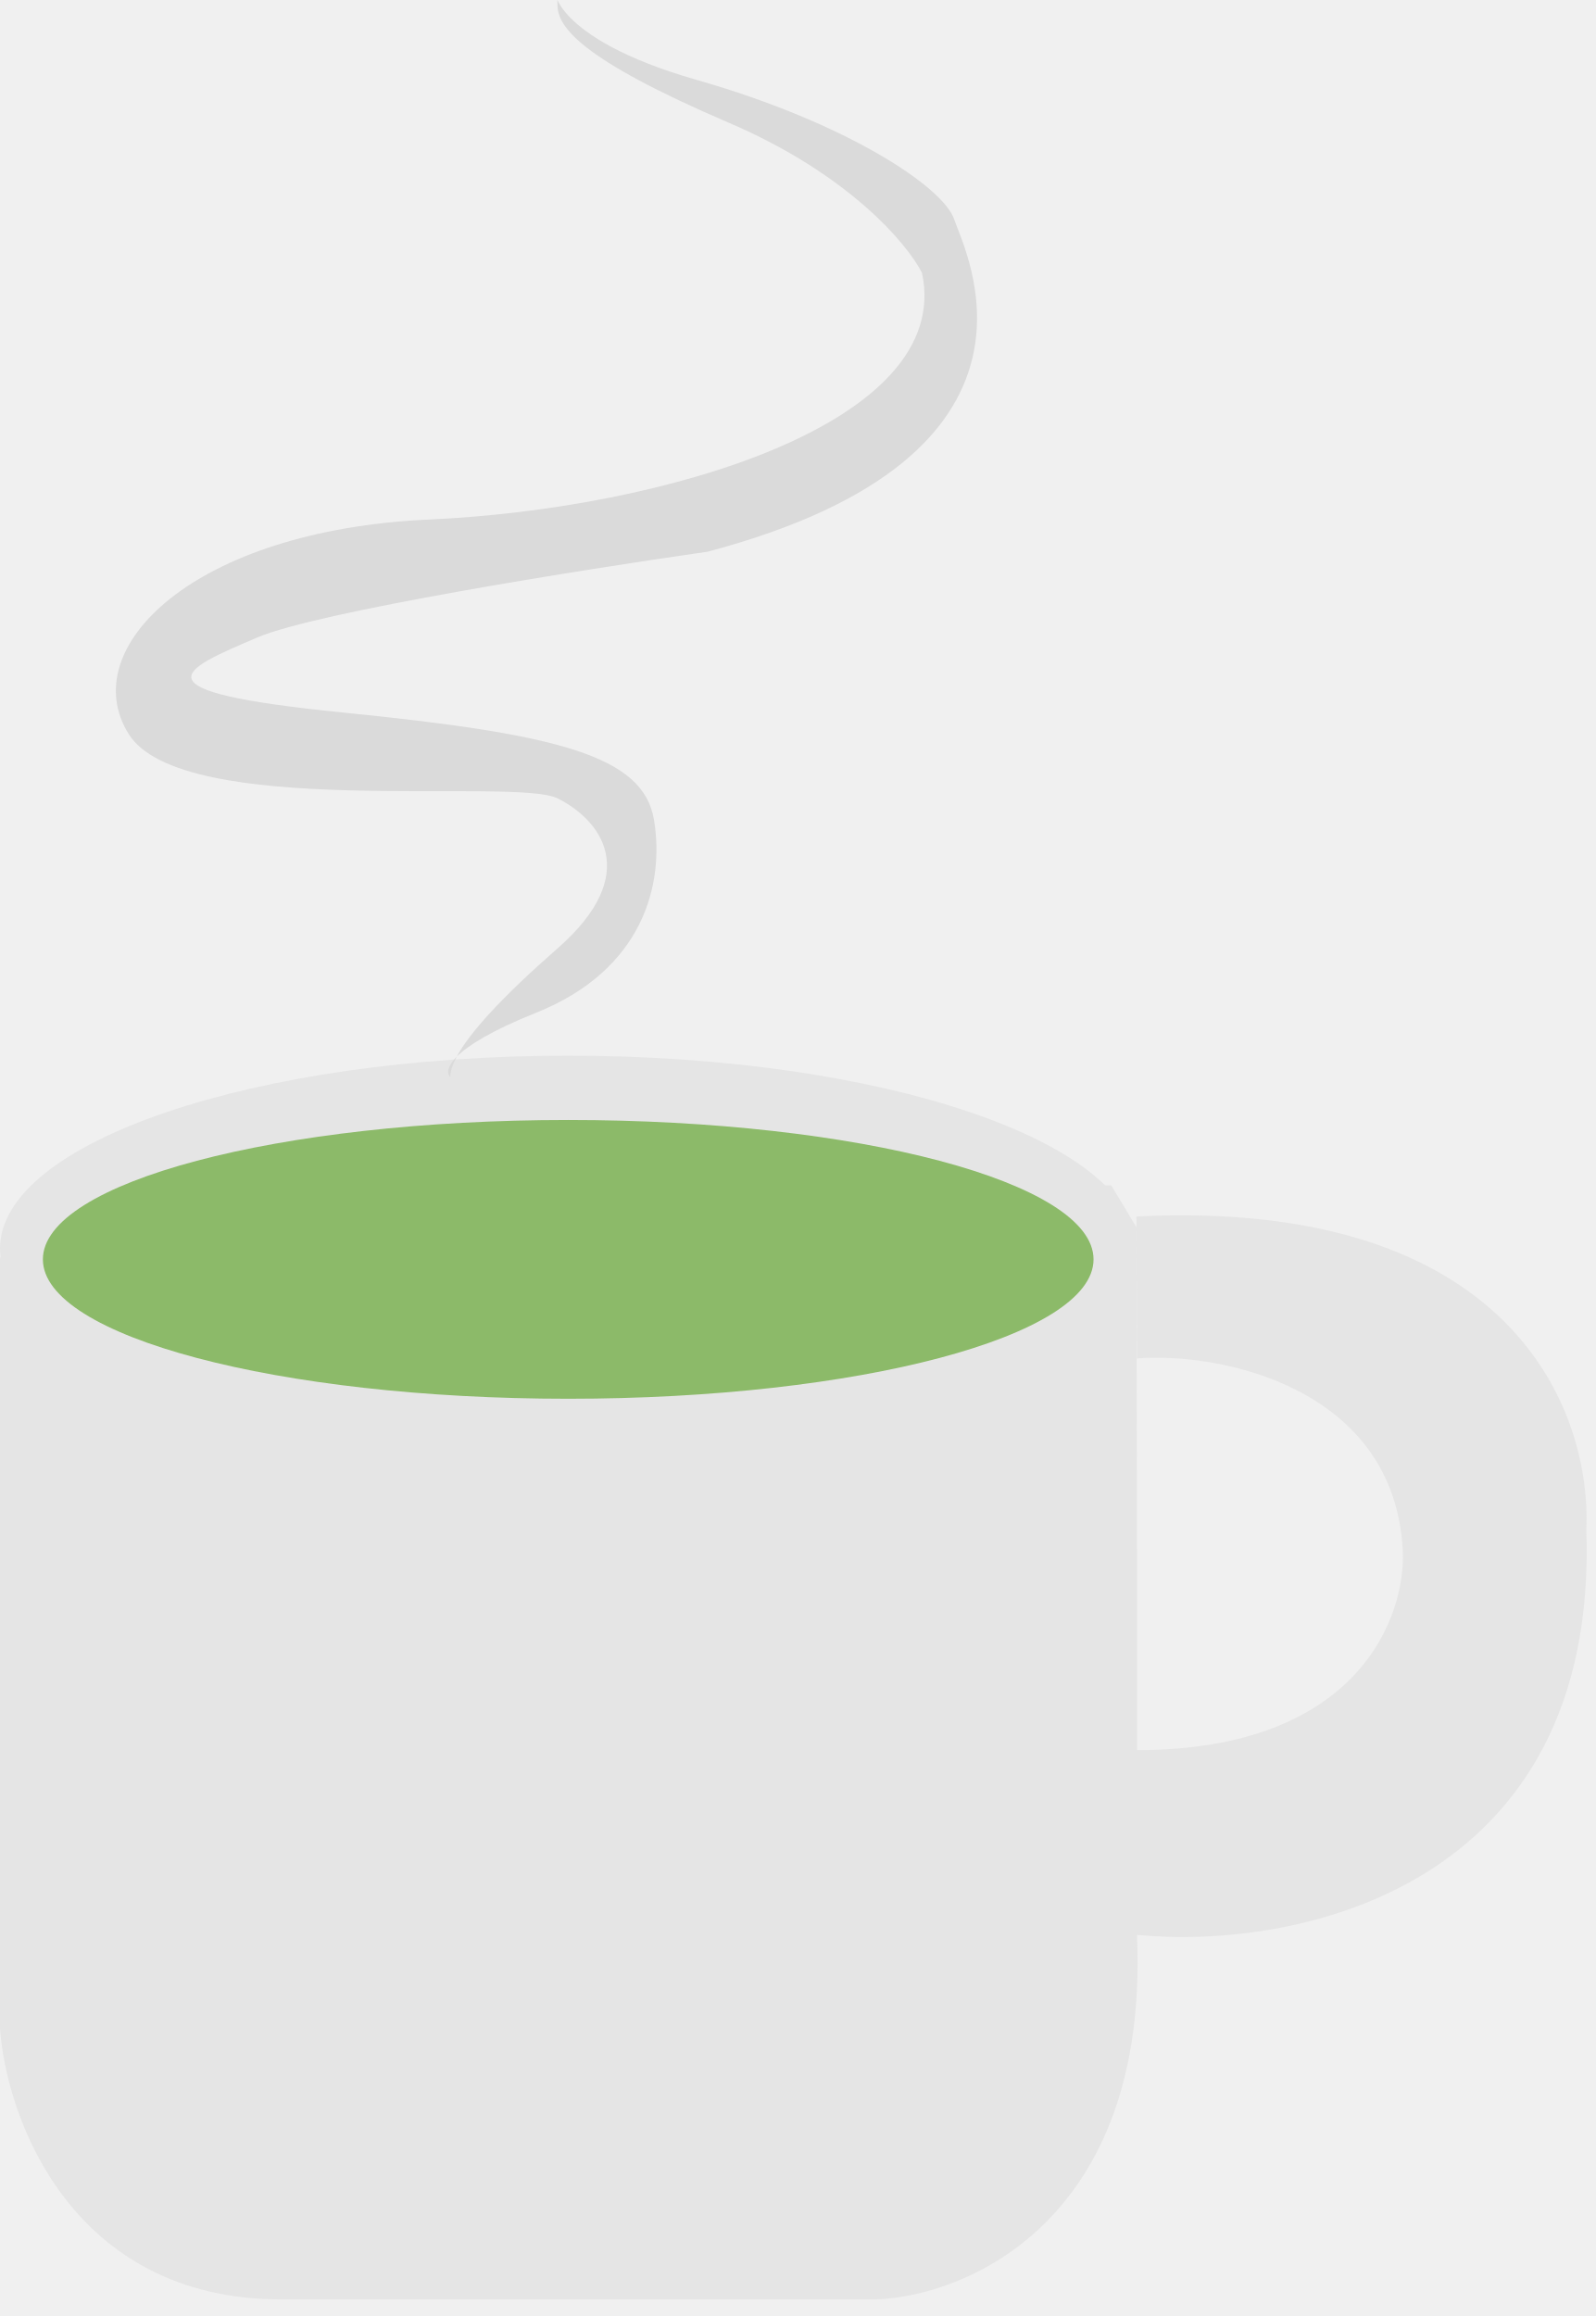
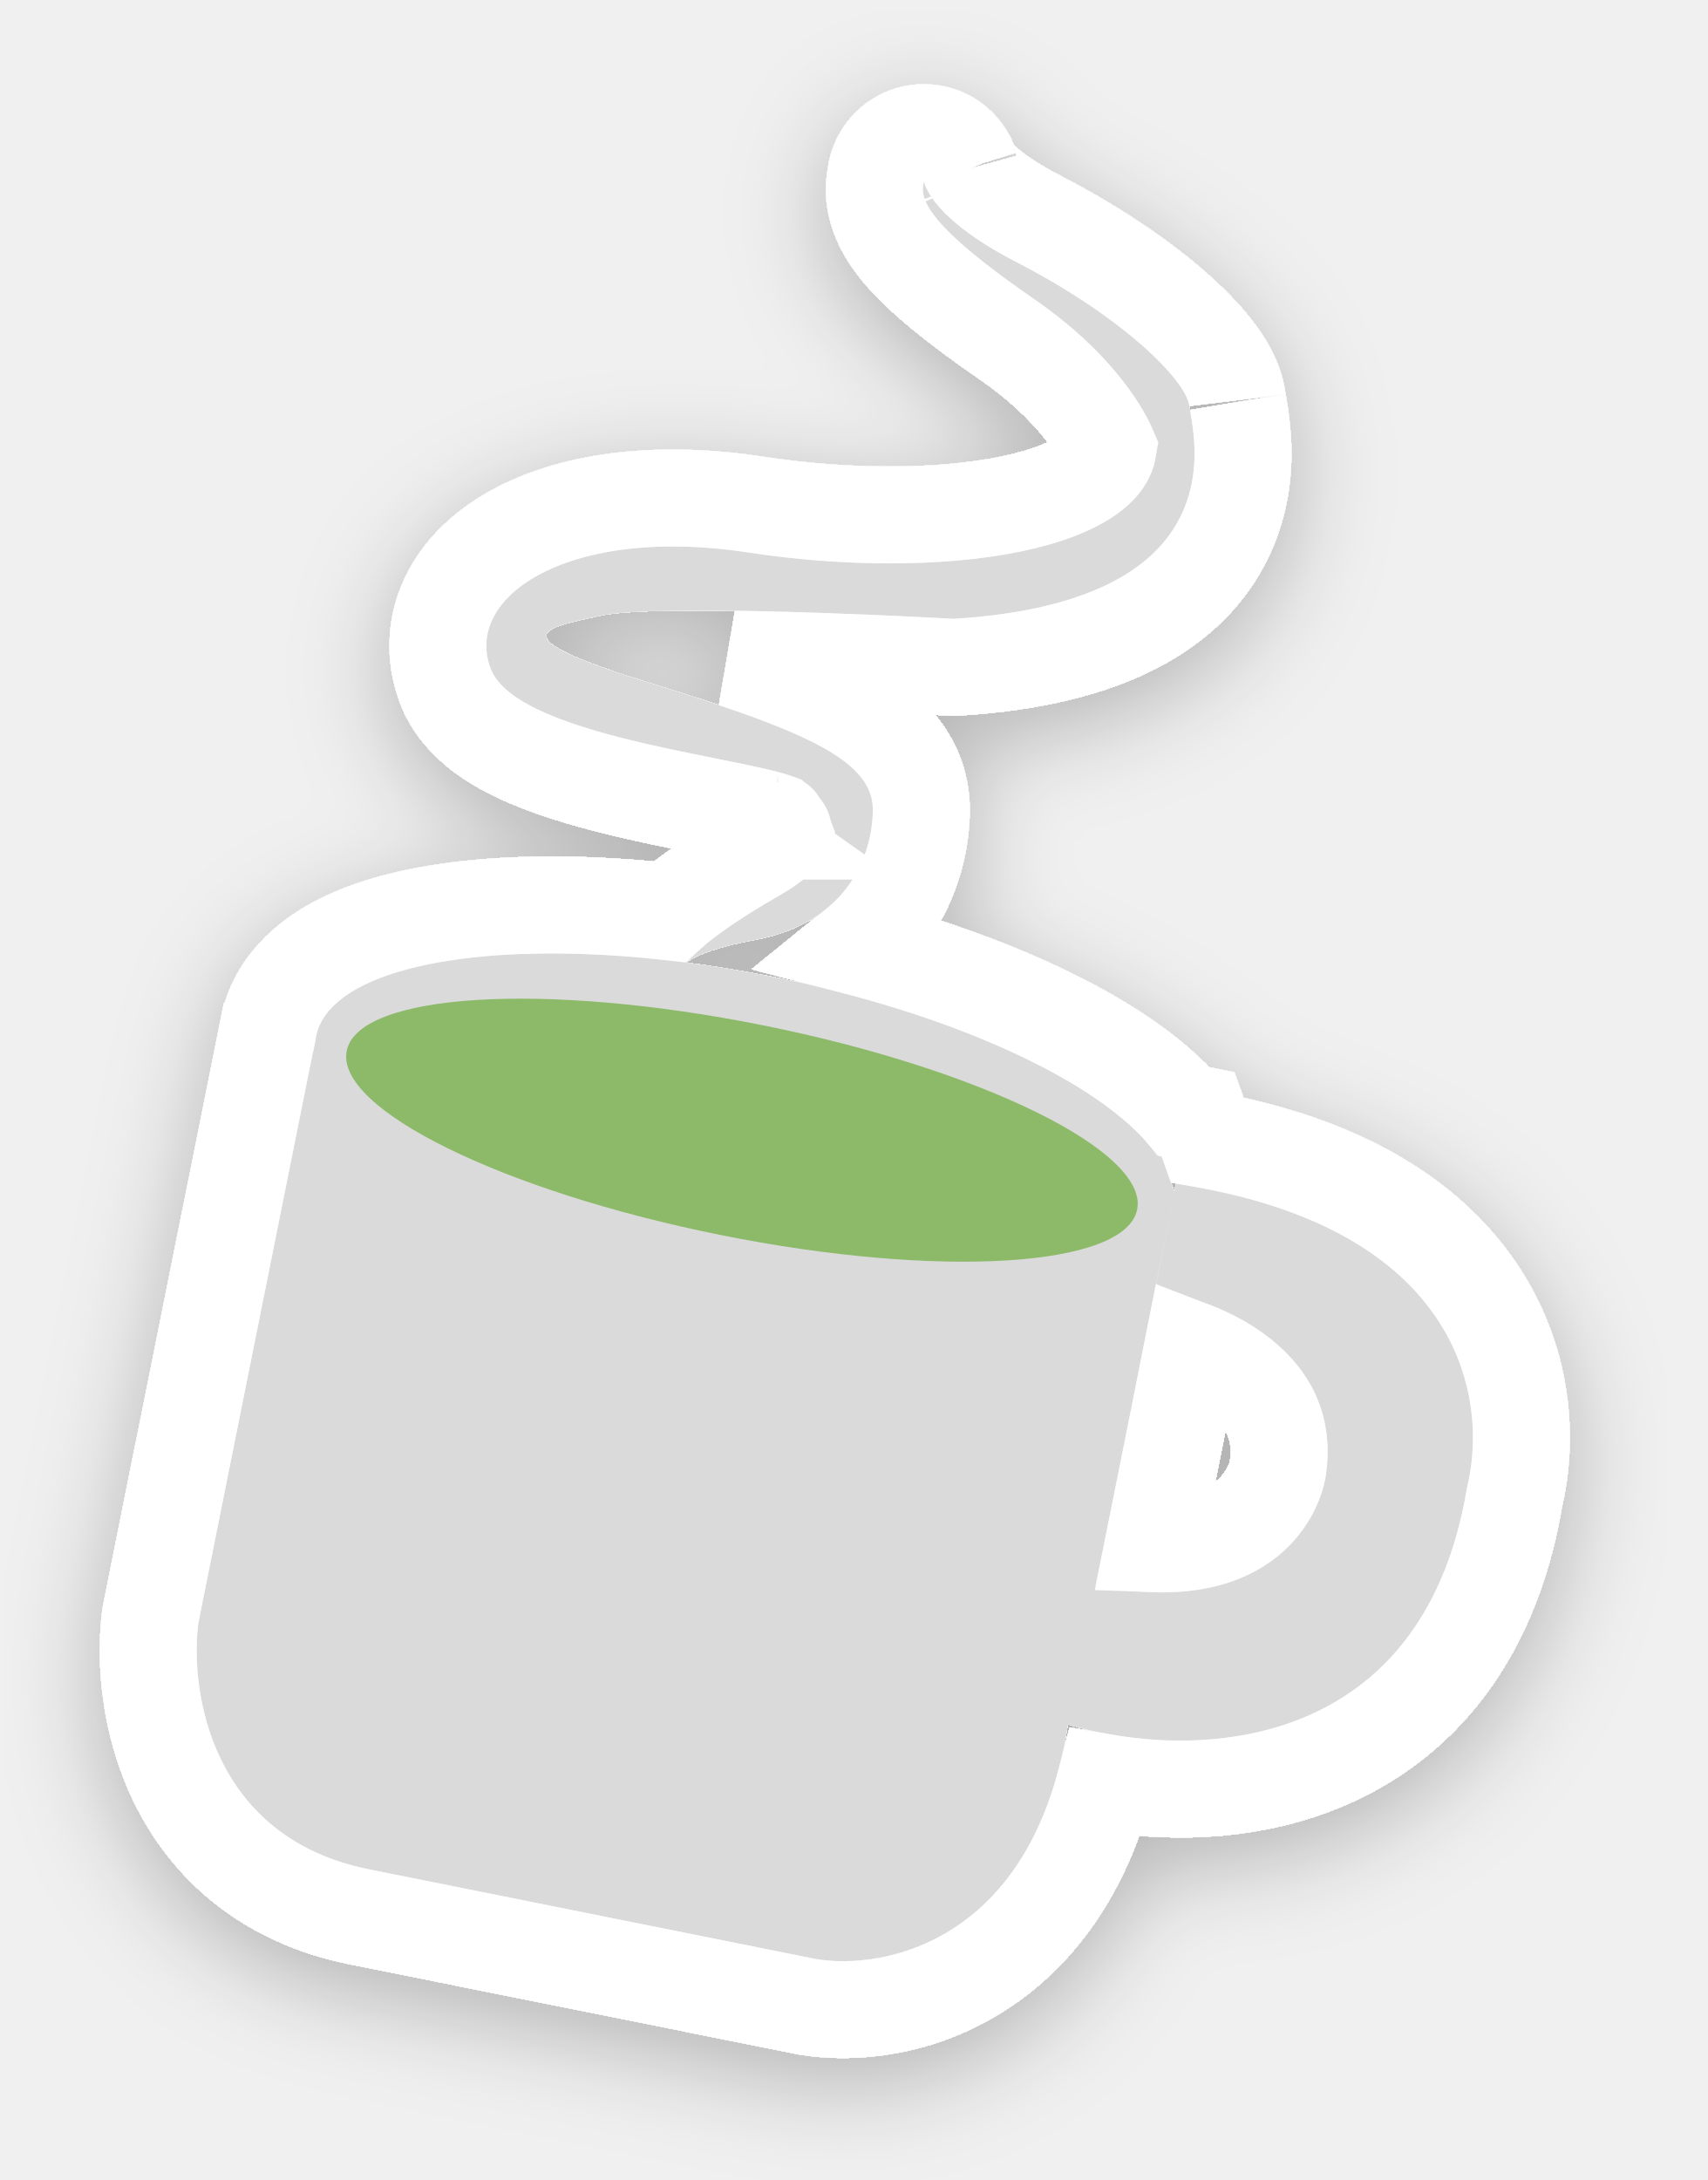
- <svg xmlns="http://www.w3.org/2000/svg" width="93" height="135" viewBox="0 0 93 135" fill="none">
-   <ellipse cx="33.125" cy="72.784" rx="33.125" ry="11.25" fill="#E5E5E5" />
-   <path d="M5.239 69.094H18.45H24.6H64.782L66.25 71.534L66.284 90.29V102.015C79.222 102.015 82.001 94.198 81.773 90.29C81.227 80.909 71.219 78.806 66.284 79.181L66.25 70.909C87.935 69.827 92.783 82.022 92.479 89.162C93.208 110.088 75.547 113.686 66.284 112.784C67.013 129.561 56.186 133.884 51.023 134.034H16.4C4.191 134.034 0.38 123.512 0 118.25V73.378C1.093 69.77 3.948 69.019 5.239 69.094Z" fill="#E5E5E5" />
-   <ellipse cx="33.125" cy="73.409" rx="30.625" ry="8.125" fill="#8CBA69" />
-   <path d="M26.627 61.592C26.372 62.069 26.25 62.465 26.25 62.785C26.052 62.586 26.042 62.179 26.627 61.592C27.369 60.207 29.235 58.142 32.5 55.285C37.5 50.909 35 47.785 32.5 46.535C30 45.285 10.625 47.785 7.5 42.785C4.375 37.785 11.25 30.91 25 30.285C38.75 29.66 55.625 24.66 53.75 15.91C52.917 14.243 49.5 10.16 42.5 7.16C33.75 3.41 32.5 1.535 32.5 0.285C32.5 -0.965 31.875 2.16 40.625 4.66C49.375 7.16 55 10.909 55.625 12.784C56.25 14.659 62.5 26.534 41.25 32.159C33.958 33.201 18.5 35.659 15 37.159C10.625 39.034 7.5 40.284 20 41.534C32.5 42.785 37.5 44.034 38.125 47.784C38.75 51.534 37.5 56.534 31.25 59.034C28.632 60.082 27.27 60.946 26.627 61.592Z" fill="#DADADA" />
+ <svg xmlns="http://www.w3.org/2000/svg" width="141" height="180" viewBox="0 0 141 180" fill="none">
+   <g filter="url(#filter0_d_696_1111)">
+     <path d="M26.03 86.098C26.043 85.92 26.067 85.742 26.102 85.566C27.431 78.945 44.314 76.75 63.81 80.663C79.25 83.762 91.699 89.763 95.551 95.415L95.93 95.491L96.972 98.406L92.997 118.401L90.489 130.897C104.276 133.664 108.91 125.928 109.503 121.714C110.927 111.601 100.713 107.218 95.373 106.563L97.106 97.74C120.447 101.225 123.005 115.258 121.154 122.803C117.454 145.259 97.863 145.316 88.185 142.373C85.373 160.408 72.909 162.699 67.375 161.755L30.478 154.349C17.467 151.737 15.656 139.707 16.377 134.019L25.975 86.199C25.994 86.165 26.012 86.131 26.03 86.098Z" fill="#DADADA" />
+     <path d="M56.873 79.335C56.499 79.788 56.285 80.184 56.216 80.525C56.047 80.271 56.124 79.835 56.873 79.335C57.96 78.017 60.391 76.215 64.481 73.869C70.746 70.276 68.75 66.411 66.353 64.544C63.956 62.677 42.773 61.197 40.513 55.2C38.252 49.203 47.049 43.347 61.836 45.622C76.624 47.898 95.677 46.179 95.55 36.453C95.019 34.498 92.251 29.416 85.433 24.721C76.91 18.853 75.979 16.588 76.247 15.256C76.514 13.923 75.179 17.12 83.969 21.656C92.759 26.192 97.952 31.392 98.217 33.523C98.482 35.655 102.602 49.647 78.753 51.096C70.759 50.647 53.759 49.96 49.709 50.809C44.645 51.872 41.047 52.535 54.101 56.541C67.155 60.548 72.216 62.949 72.08 67.079C71.944 71.209 69.542 76.27 62.347 77.598C59.333 78.154 57.697 78.784 56.873 79.335Z" fill="#DADADA" />
+     <path d="M80.984 162.533C85.458 159.619 89.27 154.719 91.263 147.192C96.273 148.044 102.476 148.039 108.311 145.86C116.254 142.894 122.976 136.082 125.076 123.6C126.174 118.959 125.921 112.431 121.884 106.499C117.98 100.762 110.941 96.165 99.685 94.113L98.934 92.014L97.798 91.786C95.082 88.618 90.72 85.806 85.726 83.461C81.41 81.434 76.319 79.616 70.744 78.159C71.604 77.463 72.362 76.688 73.016 75.848C75.142 73.118 75.987 69.962 76.078 67.211C76.22 62.902 73.356 60.163 69.996 58.276C67.67 56.97 64.543 55.736 60.641 54.429C61.304 54.438 61.981 54.45 62.668 54.465C68.364 54.585 74.564 54.867 78.528 55.09L78.762 55.103L78.995 55.089C91.636 54.321 98.312 50.102 101.125 44.315C102.453 41.583 102.703 38.893 102.639 36.84C102.582 35.012 102.176 32.946 102.186 33.03C101.981 31.379 101.032 29.937 100.283 28.966C99.42 27.846 98.276 26.668 96.929 25.485C94.225 23.111 90.451 20.5 85.804 18.101C81.791 16.031 80.546 14.496 80.242 14.039C80.203 13.981 80.178 13.939 80.164 13.912C80.149 13.857 80.133 13.802 80.126 13.777L80.124 13.772C80.108 13.72 80.036 13.487 79.903 13.212C79.84 13.082 79.67 12.742 79.359 12.373C79.119 12.089 78.247 11.123 76.692 10.97C74.892 10.792 73.725 11.813 73.274 12.333C72.845 12.829 72.647 13.309 72.584 13.465C72.444 13.814 72.385 14.112 72.374 14.17L72.373 14.175C72.356 14.259 72.334 14.402 72.322 14.48C71.847 16.871 72.87 18.993 74.514 20.9C76.123 22.765 78.83 25.032 83.164 28.016C88.606 31.763 90.875 35.564 91.512 37.026C91.395 37.717 90.989 38.381 90.022 39.104C88.686 40.102 86.498 40.997 83.478 41.62C77.481 42.858 69.524 42.758 62.445 41.669C54.507 40.447 47.695 41.322 42.958 43.749C40.584 44.965 38.525 46.685 37.297 48.942C36.015 51.301 35.787 54.003 36.77 56.611C37.405 58.295 38.585 59.529 39.729 60.412C40.886 61.306 42.235 62.018 43.581 62.599C46.265 63.759 49.487 64.629 52.484 65.319C54.495 65.782 56.57 66.198 58.389 66.564C59.264 66.739 60.079 66.903 60.8 67.055C61.965 67.299 62.884 67.51 63.555 67.701C63.8 67.77 63.977 67.827 64.098 67.871C64.302 68.055 64.46 68.243 64.562 68.406C64.615 68.49 64.642 68.55 64.655 68.585C64.636 68.627 64.599 68.697 64.526 68.796C64.295 69.112 63.734 69.686 62.491 70.399C59.438 72.15 56.981 73.77 55.268 75.285C48.723 74.561 42.664 74.543 37.628 75.198C33.967 75.674 30.616 76.534 27.972 77.906C25.369 79.255 22.851 81.439 22.181 84.779C22.177 84.796 22.174 84.813 22.171 84.83L22.17 84.831L22.054 85.412L12.455 133.232L12.426 133.373L12.408 133.516C11.97 136.973 12.287 142.22 14.688 147.103C17.181 152.172 21.87 156.701 29.691 158.27L66.588 165.677L66.645 165.688L66.702 165.698C70.326 166.316 75.872 165.862 80.984 162.533ZM80.11 15.055C80.11 15.055 80.111 15.057 80.112 15.06C80.111 15.057 80.11 15.055 80.11 15.055ZM96.92 119.181L98.455 111.462C99.834 111.992 101.258 112.737 102.471 113.711C104.667 115.473 106.016 117.79 105.542 121.156C105.38 122.314 104.577 124.267 102.617 125.67C101.212 126.675 98.919 127.603 95.256 127.469L96.918 119.188L96.92 119.181ZM80.148 13.88C80.148 13.88 80.148 13.881 80.149 13.883C80.148 13.881 80.148 13.88 80.148 13.88ZM64.268 67.938C64.268 67.938 64.259 67.934 64.243 67.926C64.261 67.934 64.269 67.938 64.268 67.938ZM64.668 68.626C64.667 68.626 64.667 68.625 64.667 68.622C64.667 68.625 64.668 68.626 64.668 68.626ZM64.668 68.554C64.669 68.543 64.671 68.537 64.672 68.537C64.673 68.537 64.672 68.542 64.668 68.554Z" stroke="white" stroke-width="8" />
+   </g>
+   <ellipse cx="61.27" cy="93.318" rx="33.288" ry="8.832" transform="rotate(11.35 61.2698 93.3183)" fill="#8CBA69" />
+   <defs>
+     <filter id="filter0_d_696_1111" x="0.242" y="0.948" width="137.392" height="178.984" filterUnits="userSpaceOnUse" color-interpolation-filters="sRGB">
+       <feFlood flood-opacity="0" result="BackgroundImageFix" />
+       <feColorMatrix in="SourceAlpha" type="matrix" values="0 0 0 0 0 0 0 0 0 0 0 0 0 0 0 0 0 0 127 0" result="hardAlpha" />
+       <feOffset dy="2" />
+       <feGaussianBlur stdDeviation="4" />
+       <feComposite in2="hardAlpha" operator="out" />
+       <feColorMatrix type="matrix" values="0 0 0 0 0 0 0 0 0 0 0 0 0 0 0 0 0 0 0.25 0" />
+       <feBlend mode="normal" in2="BackgroundImageFix" result="effect1_dropShadow_696_1111" />
+       <feBlend mode="normal" in="SourceGraphic" in2="effect1_dropShadow_696_1111" result="shape" />
+     </filter>
+   </defs>
</svg>
